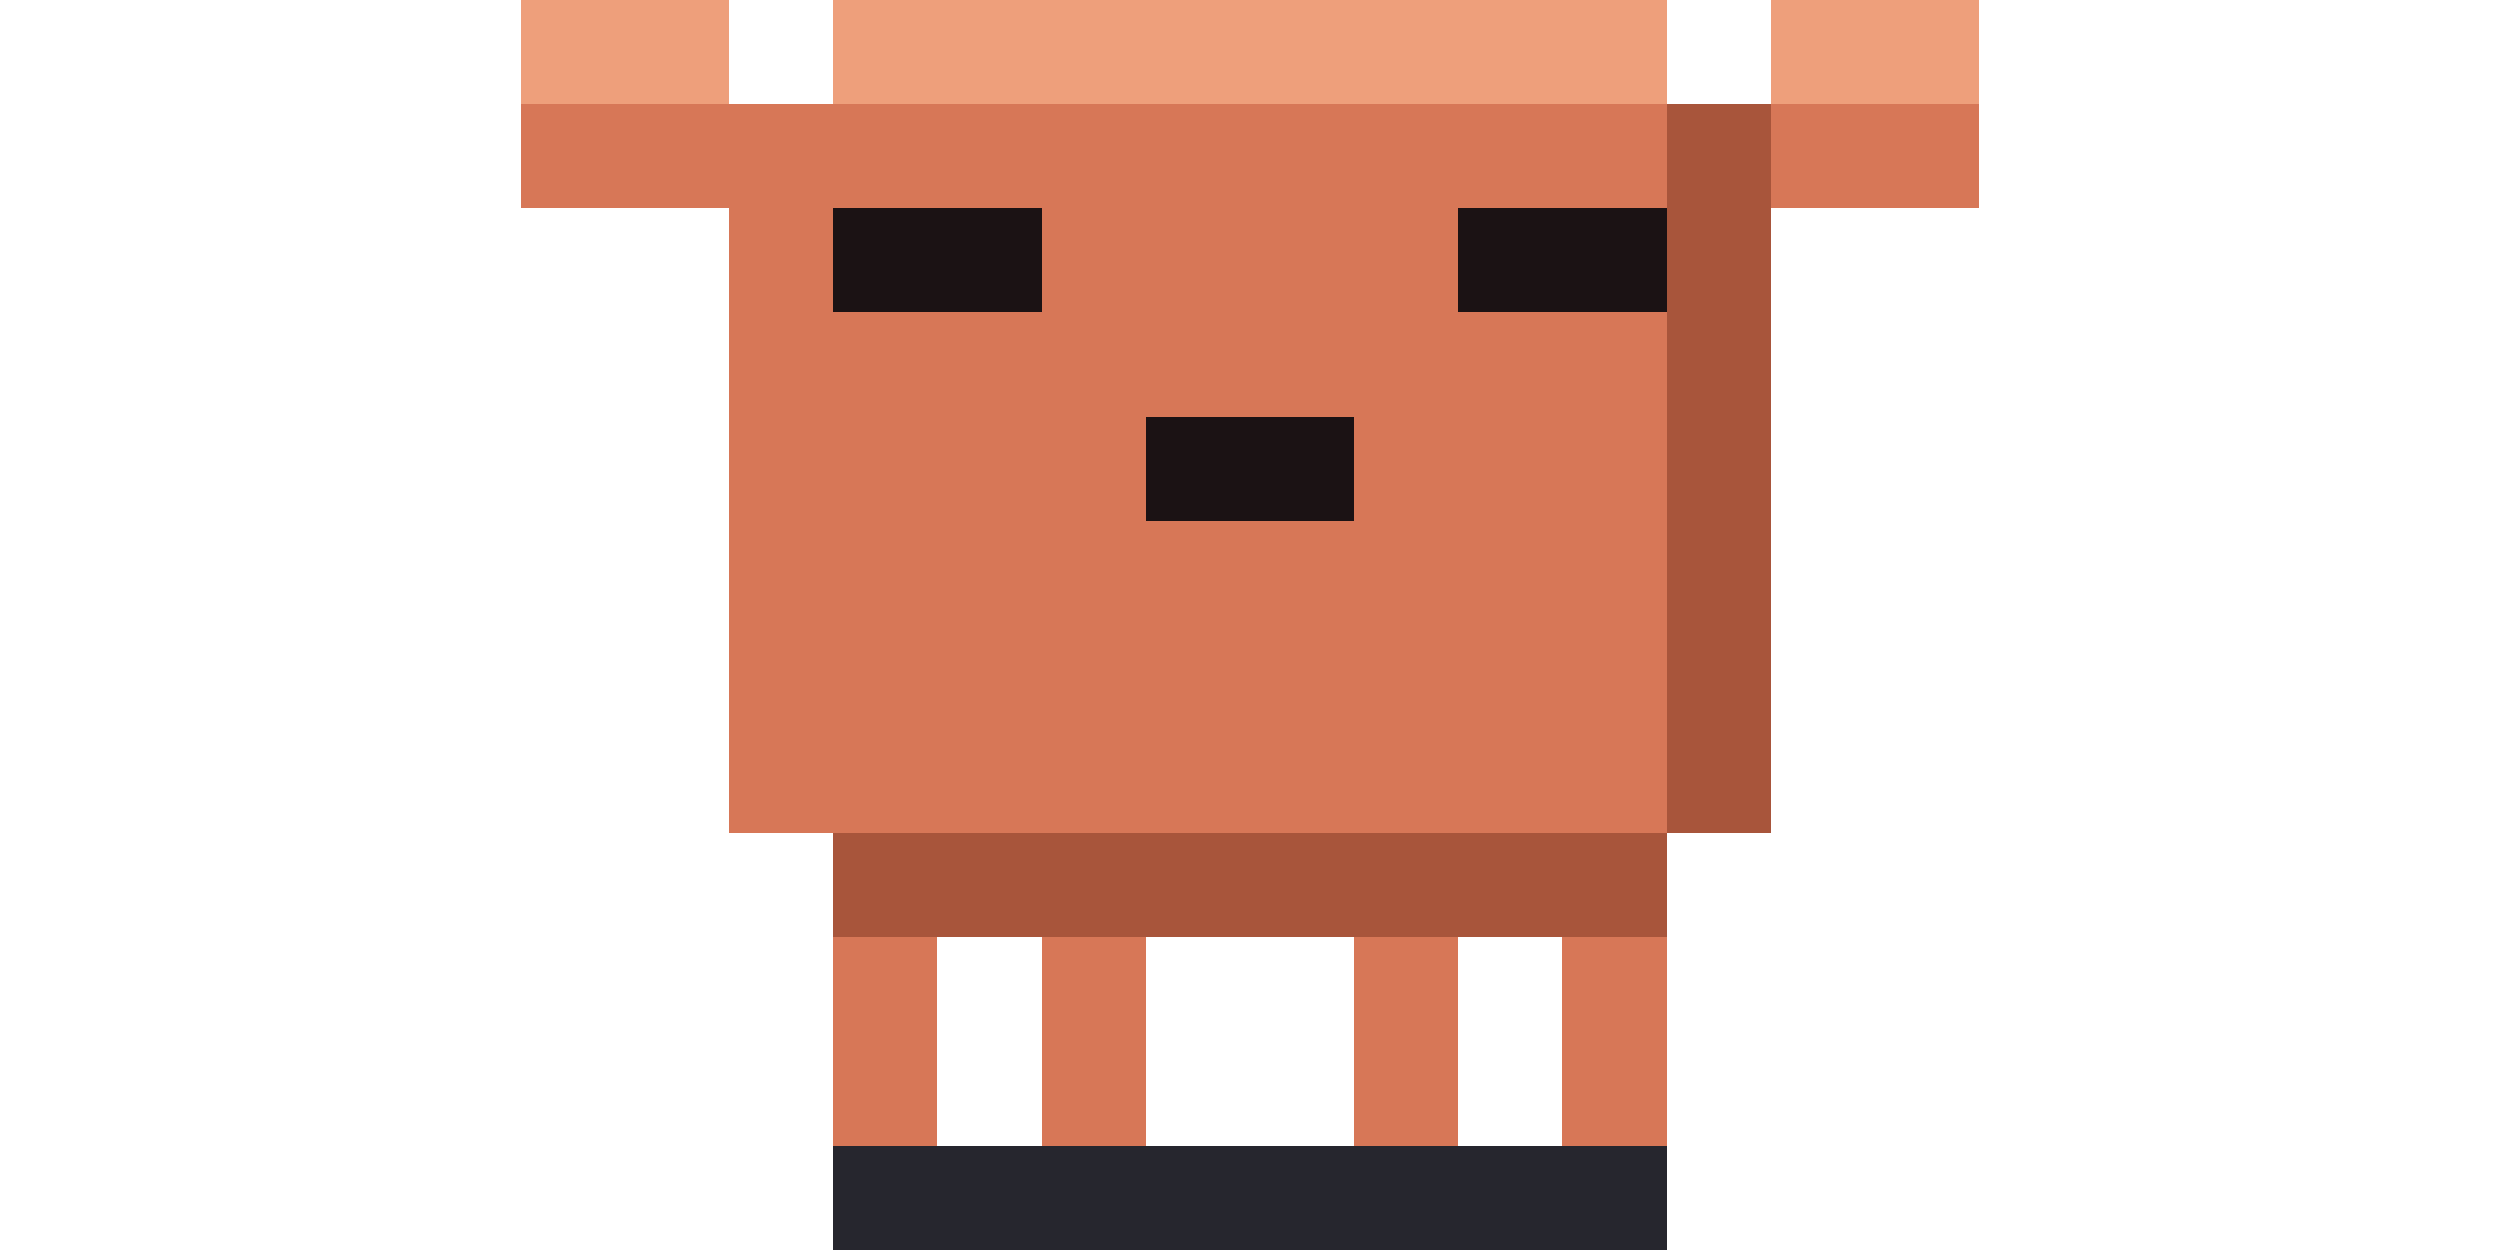
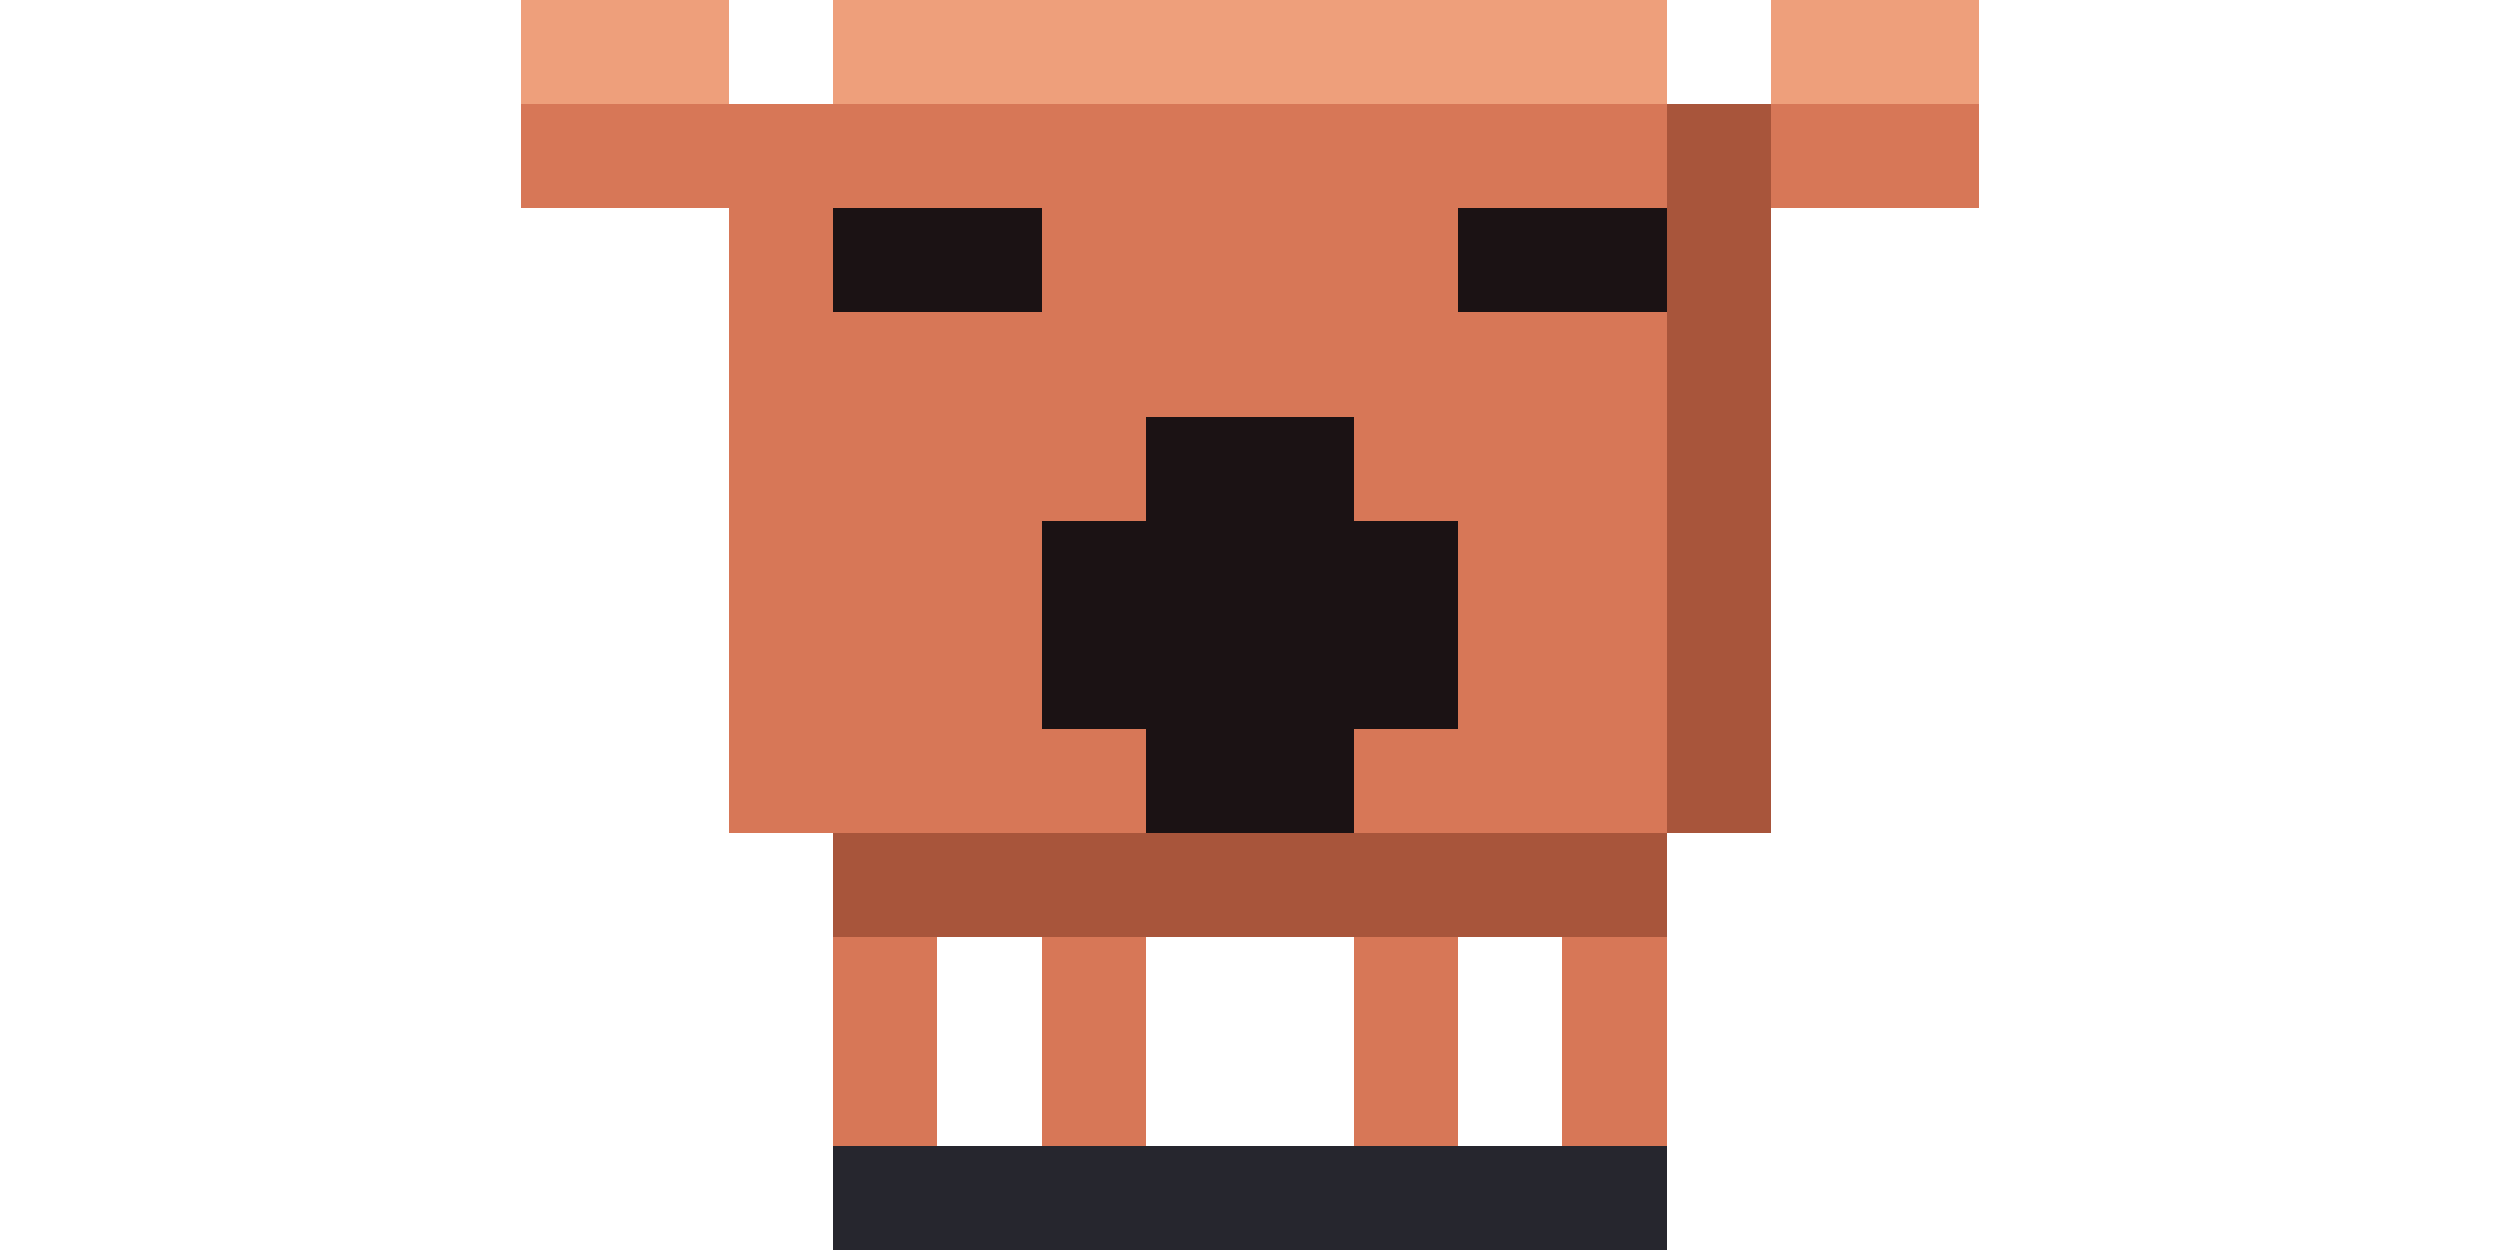
<svg xmlns="http://www.w3.org/2000/svg" viewBox="0 0 24 12" width="384" height="192" shape-rendering="crispEdges">
  <rect x="5" y="0" width="1" height="1" fill="#ee9f7b" />
  <rect x="6" y="0" width="1" height="1" fill="#ee9f7b" />
  <rect x="8" y="0" width="1" height="1" fill="#ee9f7b" />
  <rect x="9" y="0" width="1" height="1" fill="#ee9f7b" />
  <rect x="10" y="0" width="1" height="1" fill="#ee9f7b" />
  <rect x="11" y="0" width="1" height="1" fill="#ee9f7b" />
  <rect x="12" y="0" width="1" height="1" fill="#ee9f7b" />
  <rect x="13" y="0" width="1" height="1" fill="#ee9f7b" />
  <rect x="14" y="0" width="1" height="1" fill="#ee9f7b" />
  <rect x="15" y="0" width="1" height="1" fill="#ee9f7b" />
  <rect x="17" y="0" width="1" height="1" fill="#ee9f7b" />
  <rect x="18" y="0" width="1" height="1" fill="#ee9f7b" />
  <rect x="5" y="1" width="1" height="1" fill="#d77757" />
  <rect x="6" y="1" width="1" height="1" fill="#d77757" />
  <rect x="7" y="1" width="1" height="1" fill="#d77757" />
  <rect x="8" y="1" width="1" height="1" fill="#d77757" />
  <rect x="9" y="1" width="1" height="1" fill="#d77757" />
  <rect x="10" y="1" width="1" height="1" fill="#d77757" />
  <rect x="11" y="1" width="1" height="1" fill="#d77757" />
  <rect x="12" y="1" width="1" height="1" fill="#d77757" />
  <rect x="13" y="1" width="1" height="1" fill="#d77757" />
  <rect x="14" y="1" width="1" height="1" fill="#d77757" />
  <rect x="15" y="1" width="1" height="1" fill="#d77757" />
  <rect x="16" y="1" width="1" height="1" fill="#a8553b" />
  <rect x="17" y="1" width="1" height="1" fill="#d77757" />
  <rect x="18" y="1" width="1" height="1" fill="#d77757" />
  <rect x="7" y="2" width="1" height="1" fill="#d77757" />
  <rect x="8" y="2" width="1" height="1" fill="#1b1214" />
  <rect x="9" y="2" width="1" height="1" fill="#1b1214" />
  <rect x="10" y="2" width="1" height="1" fill="#d77757" />
  <rect x="11" y="2" width="1" height="1" fill="#d77757" />
  <rect x="12" y="2" width="1" height="1" fill="#d77757" />
  <rect x="13" y="2" width="1" height="1" fill="#d77757" />
  <rect x="14" y="2" width="1" height="1" fill="#1b1214" />
  <rect x="15" y="2" width="1" height="1" fill="#1b1214" />
  <rect x="16" y="2" width="1" height="1" fill="#a8553b" />
  <rect x="7" y="3" width="1" height="1" fill="#d77757" />
  <rect x="8" y="3" width="1" height="1" fill="#d77757" />
  <rect x="9" y="3" width="1" height="1" fill="#d77757" />
  <rect x="10" y="3" width="1" height="1" fill="#d77757" />
  <rect x="11" y="3" width="1" height="1" fill="#d77757" />
  <rect x="12" y="3" width="1" height="1" fill="#d77757" />
  <rect x="13" y="3" width="1" height="1" fill="#d77757" />
  <rect x="14" y="3" width="1" height="1" fill="#d77757" />
  <rect x="15" y="3" width="1" height="1" fill="#d77757" />
  <rect x="16" y="3" width="1" height="1" fill="#a8553b" />
  <rect x="7" y="4" width="1" height="1" fill="#d77757" />
  <rect x="8" y="4" width="1" height="1" fill="#d77757" />
  <rect x="9" y="4" width="1" height="1" fill="#d77757" />
  <rect x="10" y="4" width="1" height="1" fill="#d77757" />
  <rect x="11" y="4" width="1" height="1" fill="#1b1214" />
  <rect x="12" y="4" width="1" height="1" fill="#1b1214" />
  <rect x="13" y="4" width="1" height="1" fill="#d77757" />
  <rect x="14" y="4" width="1" height="1" fill="#d77757" />
  <rect x="15" y="4" width="1" height="1" fill="#d77757" />
  <rect x="16" y="4" width="1" height="1" fill="#a8553b" />
  <rect x="7" y="5" width="1" height="1" fill="#d77757" />
  <rect x="8" y="5" width="1" height="1" fill="#d77757" />
  <rect x="9" y="5" width="1" height="1" fill="#d77757" />
-   <rect x="10" y="5" width="1" height="1" fill="#d77757" />
-   <rect x="11" y="5" width="1" height="1" fill="#d77757" />
-   <rect x="12" y="5" width="1" height="1" fill="#d77757" />
-   <rect x="13" y="5" width="1" height="1" fill="#d77757" />
+   <rect x="10" y="5" width="1" height="1" fill="#1b1214" />
+   <rect x="11" y="5" width="1" height="1" fill="#1b1214" />
+   <rect x="12" y="5" width="1" height="1" fill="#1b1214" />
+   <rect x="13" y="5" width="1" height="1" fill="#1b1214" />
  <rect x="14" y="5" width="1" height="1" fill="#d77757" />
  <rect x="15" y="5" width="1" height="1" fill="#d77757" />
  <rect x="16" y="5" width="1" height="1" fill="#a8553b" />
  <rect x="7" y="6" width="1" height="1" fill="#d77757" />
  <rect x="8" y="6" width="1" height="1" fill="#d77757" />
  <rect x="9" y="6" width="1" height="1" fill="#d77757" />
-   <rect x="10" y="6" width="1" height="1" fill="#d77757" />
-   <rect x="11" y="6" width="1" height="1" fill="#d77757" />
-   <rect x="12" y="6" width="1" height="1" fill="#d77757" />
-   <rect x="13" y="6" width="1" height="1" fill="#d77757" />
+   <rect x="10" y="6" width="1" height="1" fill="#1b1214" />
+   <rect x="11" y="6" width="1" height="1" fill="#1b1214" />
+   <rect x="12" y="6" width="1" height="1" fill="#1b1214" />
+   <rect x="13" y="6" width="1" height="1" fill="#1b1214" />
  <rect x="14" y="6" width="1" height="1" fill="#d77757" />
  <rect x="15" y="6" width="1" height="1" fill="#d77757" />
  <rect x="16" y="6" width="1" height="1" fill="#a8553b" />
  <rect x="7" y="7" width="1" height="1" fill="#d77757" />
  <rect x="8" y="7" width="1" height="1" fill="#d77757" />
  <rect x="9" y="7" width="1" height="1" fill="#d77757" />
  <rect x="10" y="7" width="1" height="1" fill="#d77757" />
-   <rect x="11" y="7" width="1" height="1" fill="#d77757" />
-   <rect x="12" y="7" width="1" height="1" fill="#d77757" />
+   <rect x="11" y="7" width="1" height="1" fill="#1b1214" />
+   <rect x="12" y="7" width="1" height="1" fill="#1b1214" />
  <rect x="13" y="7" width="1" height="1" fill="#d77757" />
  <rect x="14" y="7" width="1" height="1" fill="#d77757" />
  <rect x="15" y="7" width="1" height="1" fill="#d77757" />
  <rect x="16" y="7" width="1" height="1" fill="#a8553b" />
  <rect x="8" y="8" width="1" height="1" fill="#a8553b" />
  <rect x="9" y="8" width="1" height="1" fill="#a8553b" />
  <rect x="10" y="8" width="1" height="1" fill="#a8553b" />
  <rect x="11" y="8" width="1" height="1" fill="#a8553b" />
  <rect x="12" y="8" width="1" height="1" fill="#a8553b" />
  <rect x="13" y="8" width="1" height="1" fill="#a8553b" />
  <rect x="14" y="8" width="1" height="1" fill="#a8553b" />
  <rect x="15" y="8" width="1" height="1" fill="#a8553b" />
  <rect x="8" y="9" width="1" height="1" fill="#d77757" />
  <rect x="10" y="9" width="1" height="1" fill="#d77757" />
  <rect x="13" y="9" width="1" height="1" fill="#d77757" />
  <rect x="15" y="9" width="1" height="1" fill="#d77757" />
  <rect x="8" y="10" width="1" height="1" fill="#d77757" />
  <rect x="10" y="10" width="1" height="1" fill="#d77757" />
  <rect x="13" y="10" width="1" height="1" fill="#d77757" />
  <rect x="15" y="10" width="1" height="1" fill="#d77757" />
  <rect x="8" y="11" width="1" height="1" fill="#26262e" />
  <rect x="9" y="11" width="1" height="1" fill="#26262e" />
  <rect x="10" y="11" width="1" height="1" fill="#26262e" />
  <rect x="11" y="11" width="1" height="1" fill="#26262e" />
  <rect x="12" y="11" width="1" height="1" fill="#26262e" />
  <rect x="13" y="11" width="1" height="1" fill="#26262e" />
  <rect x="14" y="11" width="1" height="1" fill="#26262e" />
  <rect x="15" y="11" width="1" height="1" fill="#26262e" />
</svg>
